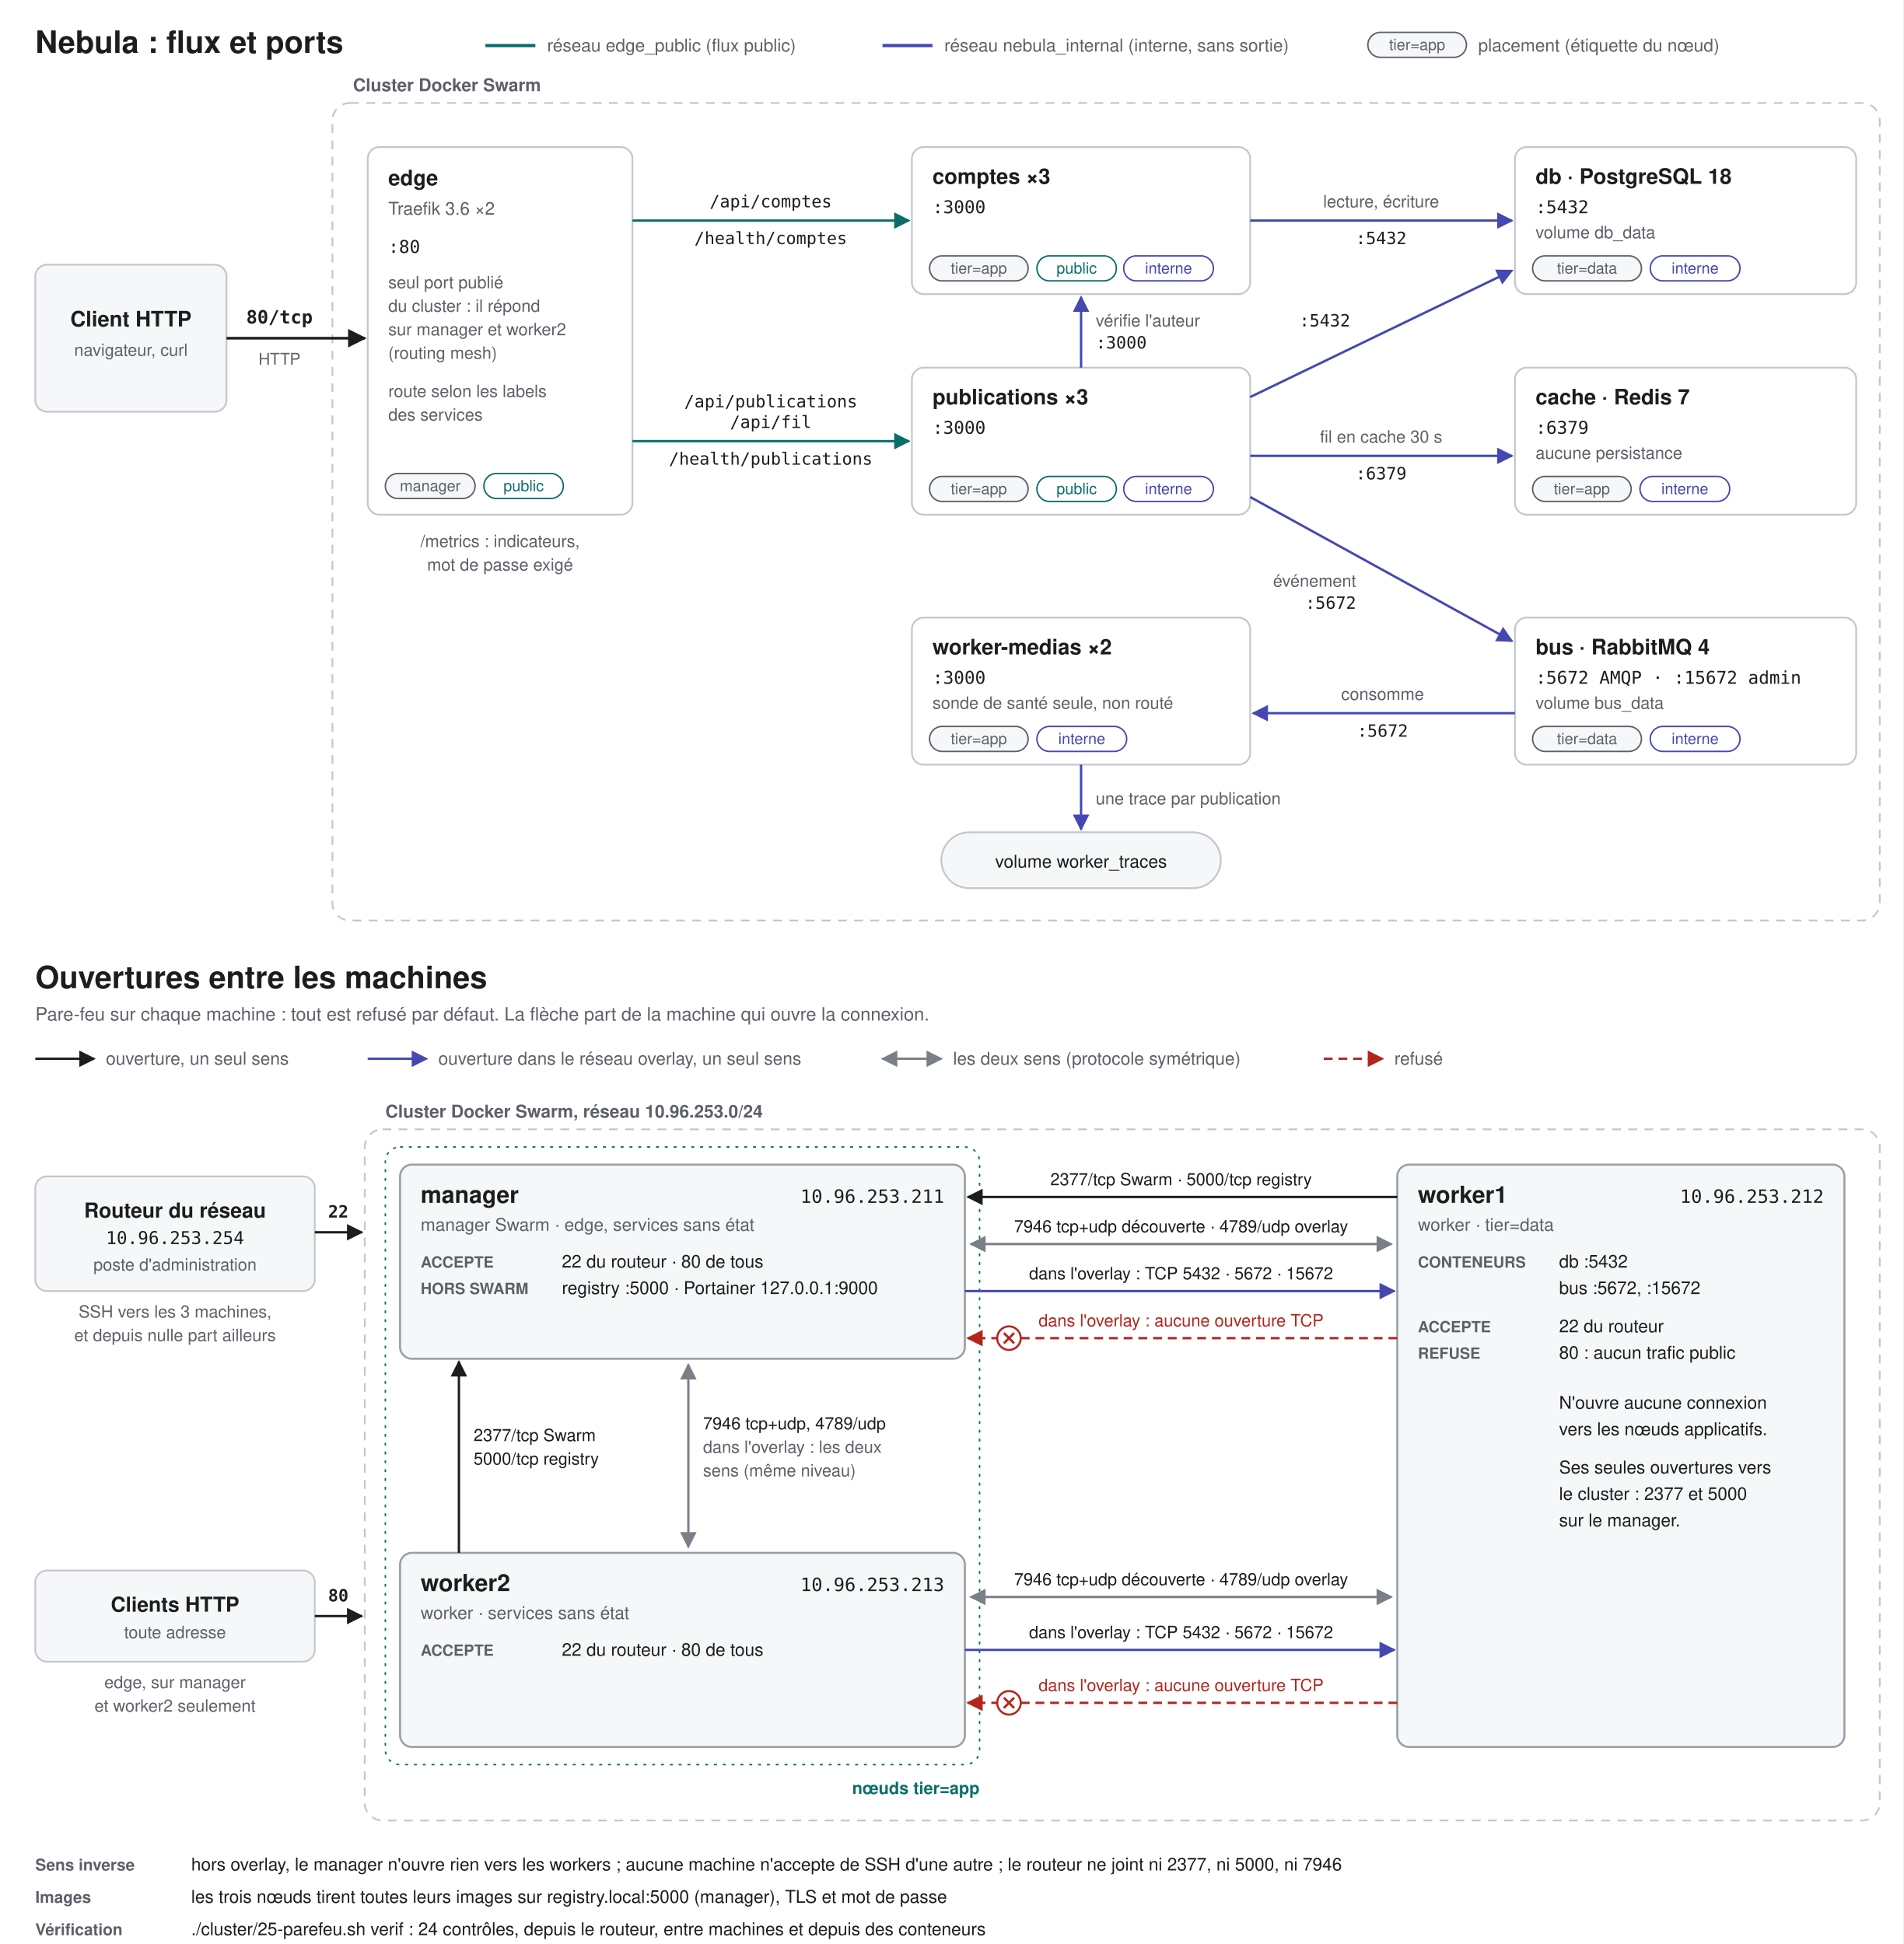
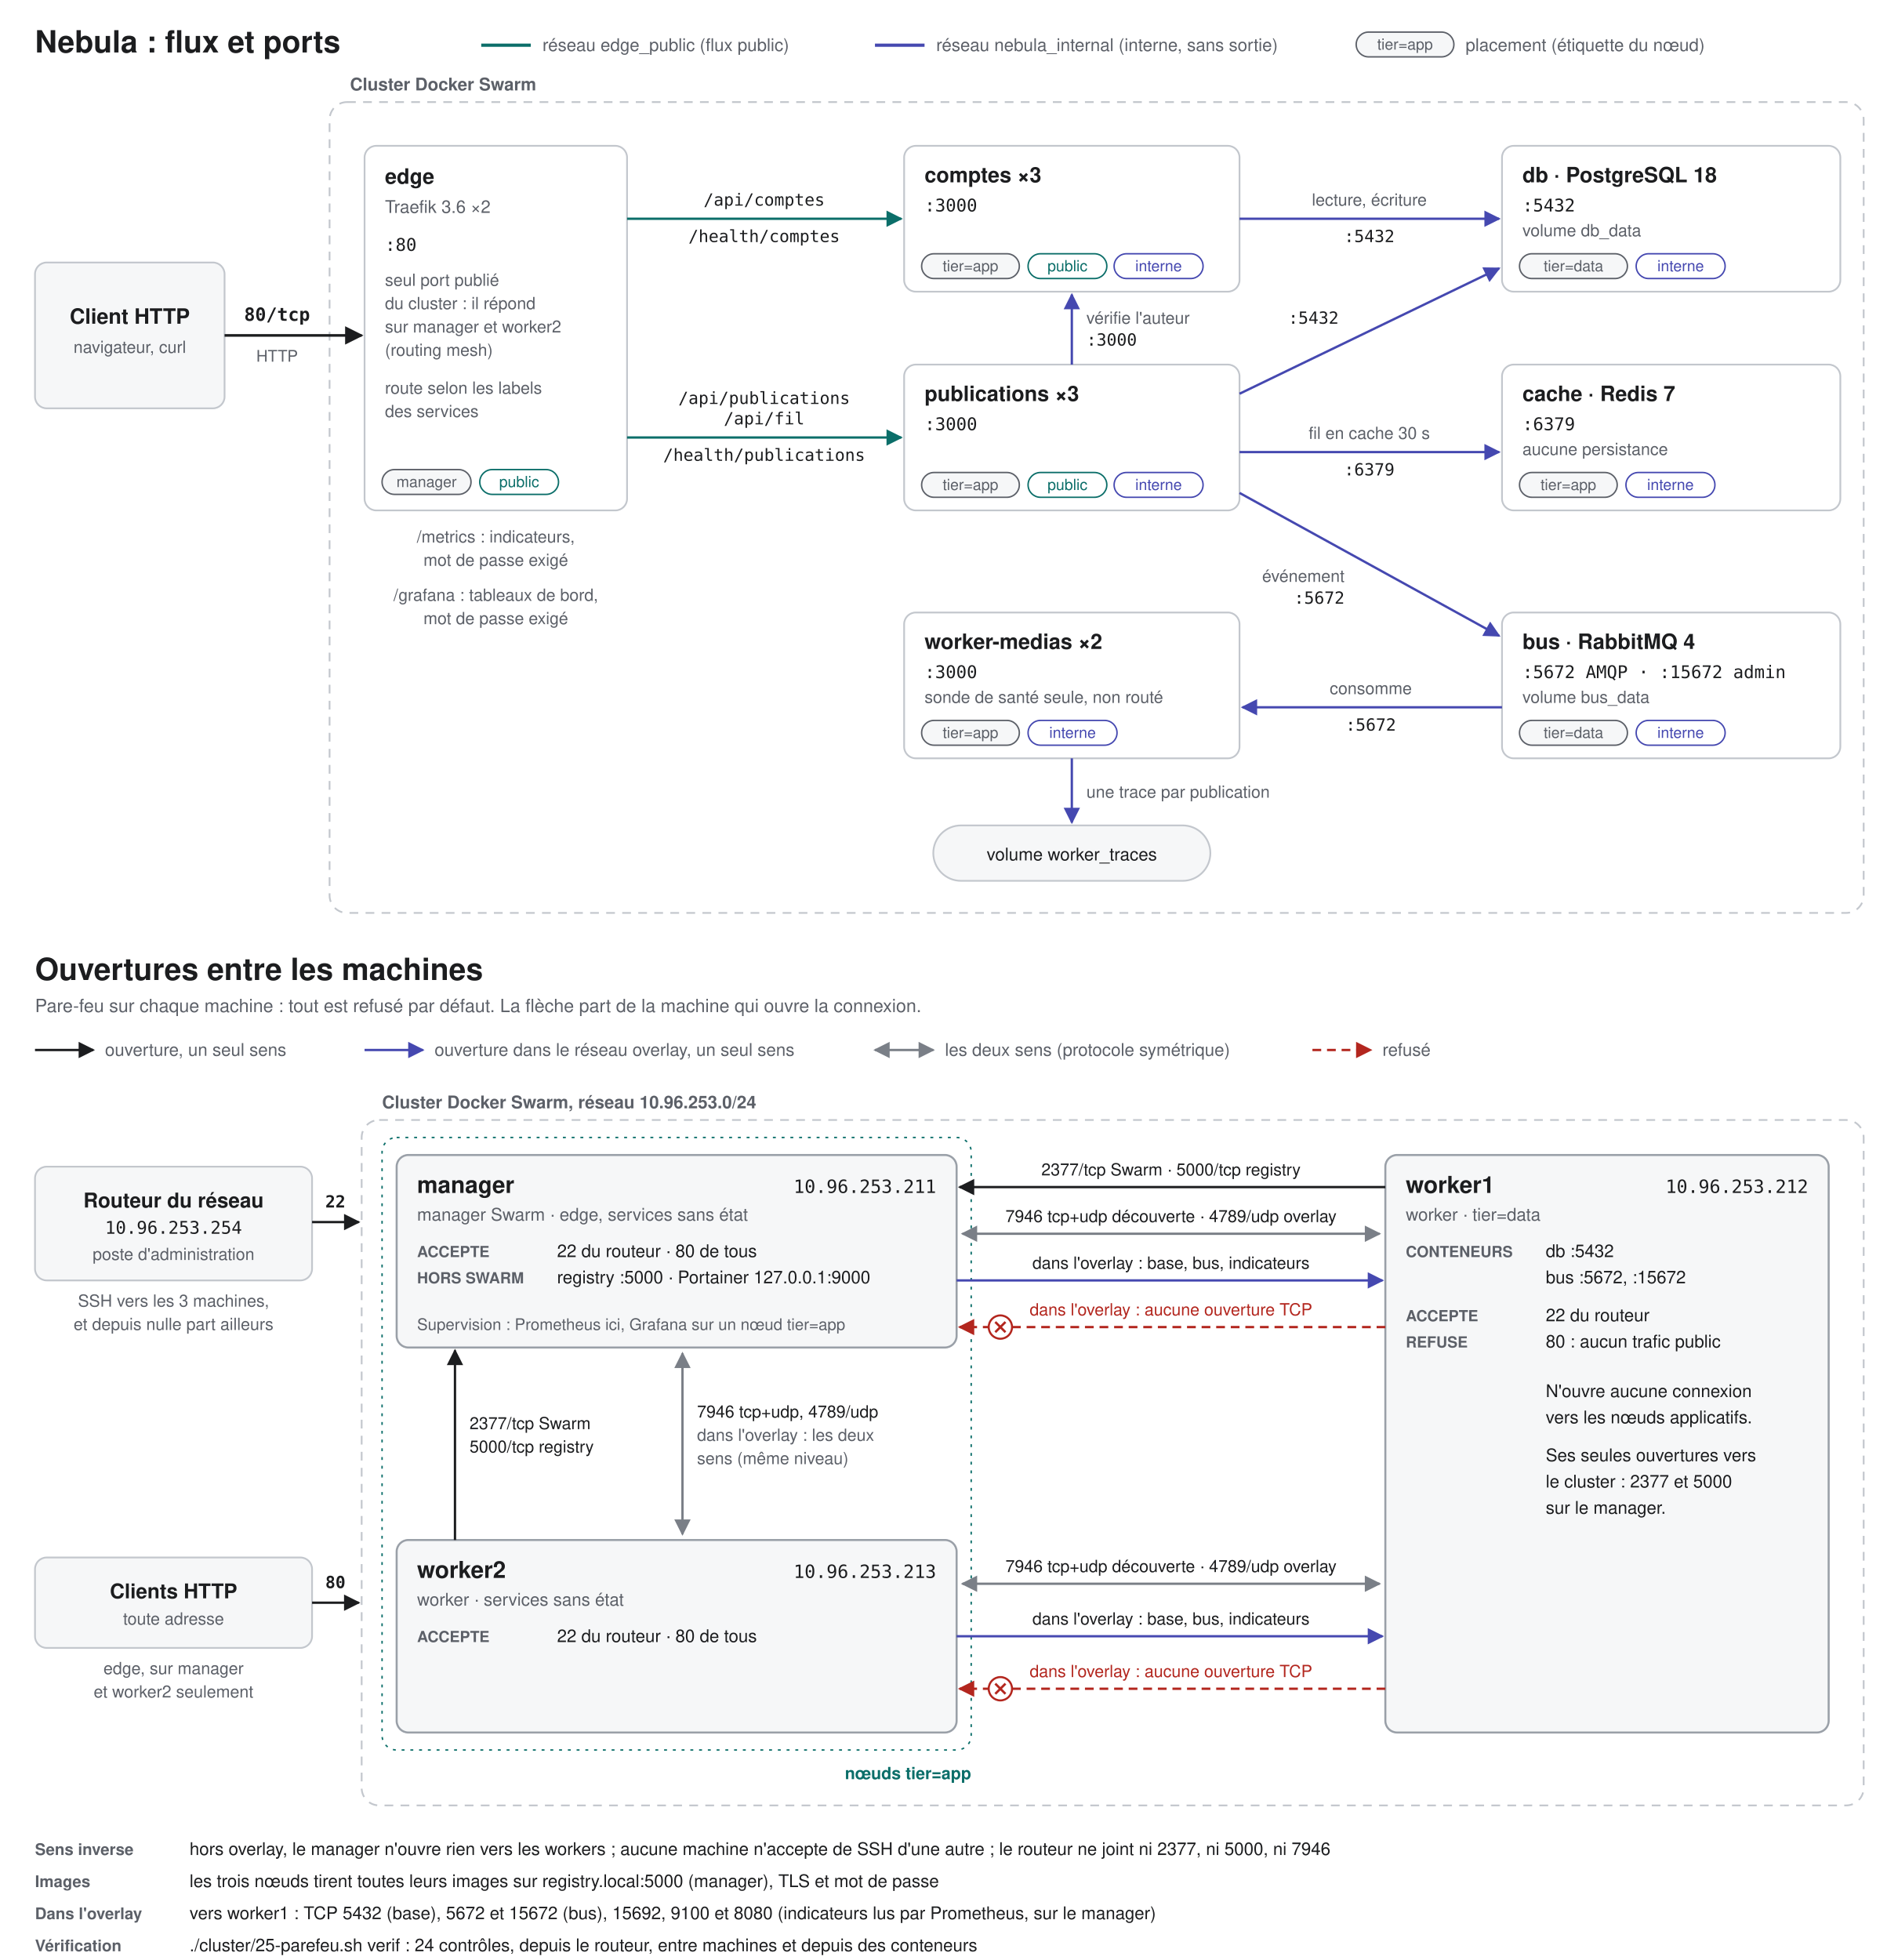
- <svg xmlns="http://www.w3.org/2000/svg" viewBox="0 0 1294 1322" width="1294" height="1322" role="img" aria-label="Architecture de Nebula : flux entre services avec leurs ports, et placement sur les trois machines">
+ <svg xmlns="http://www.w3.org/2000/svg" viewBox="0 0 1294 1344" width="1294" height="1344" role="img" aria-label="Architecture de Nebula : flux entre services avec leurs ports, et placement sur les trois machines">
  <defs>
    <marker id="fl-pub" viewBox="0 0 10 10" refX="9" refY="5" markerWidth="7" markerHeight="7" orient="auto-start-reverse">
      <path d="M0,0 L10,5 L0,10 z" fill="#0b6e69" />
    </marker>
    <marker id="fl-int" viewBox="0 0 10 10" refX="9" refY="5" markerWidth="7" markerHeight="7" orient="auto-start-reverse">
      <path d="M0,0 L10,5 L0,10 z" fill="#4548b0" />
    </marker>
    <marker id="fl-ext" viewBox="0 0 10 10" refX="9" refY="5" markerWidth="7" markerHeight="7" orient="auto-start-reverse">
      <path d="M0,0 L10,5 L0,10 z" fill="#1c1d1f" />
    </marker>
    <marker id="fl-sym" viewBox="0 0 10 10" refX="9" refY="5" markerWidth="7" markerHeight="7" orient="auto-start-reverse">
      <path d="M0,0 L10,5 L0,10 z" fill="#7a7f87" />
    </marker>
    <marker id="fl-non" viewBox="0 0 10 10" refX="9" refY="5" markerWidth="7" markerHeight="7" orient="auto-start-reverse">
      <path d="M0,0 L10,5 L0,10 z" fill="#b3261e" />
    </marker>
  </defs>
-   <rect x="0" y="0" width="1294" height="1322" rx="0" fill="#ffffff" stroke="none" stroke-width="0" />
+   <rect x="0" y="0" width="1294" height="1344" rx="0" fill="#ffffff" stroke="none" stroke-width="0" />
  <text x="24" y="36" font-family="-apple-system, BlinkMacSystemFont, Segoe UI, Helvetica, Arial, sans-serif" font-size="21" font-weight="700" fill="#1c1d1f" text-anchor="start">Nebula : flux et ports</text>
  <line x1="330" y1="31" x2="364" y2="31" stroke="#0b6e69" stroke-width="2.2" />
  <text x="372" y="35" font-family="-apple-system, BlinkMacSystemFont, Segoe UI, Helvetica, Arial, sans-serif" font-size="12" font-weight="400" fill="#5c6068" text-anchor="start">réseau edge_public (flux public)</text>
  <line x1="600" y1="31" x2="634" y2="31" stroke="#4548b0" stroke-width="2.2" />
  <text x="642" y="35" font-family="-apple-system, BlinkMacSystemFont, Segoe UI, Helvetica, Arial, sans-serif" font-size="12" font-weight="400" fill="#5c6068" text-anchor="start">réseau nebula_internal (interne, sans sortie)</text>
  <rect x="930" y="22" width="67" height="17" rx="8.5" fill="#f6f7f8" stroke="#5c6068" stroke-width="1" />
  <text x="963.5" y="34" font-family="-apple-system, BlinkMacSystemFont, Segoe UI, Helvetica, Arial, sans-serif" font-size="10.5" font-weight="500" fill="#5c6068" text-anchor="middle">tier=app</text>
  <text x="1005" y="35" font-family="-apple-system, BlinkMacSystemFont, Segoe UI, Helvetica, Arial, sans-serif" font-size="12" font-weight="400" fill="#5c6068" text-anchor="start">placement (étiquette du nœud)</text>
  <rect x="226" y="70" width="1052" height="556" rx="12" fill="none" stroke="#c3c7cd" stroke-width="1.2" stroke-dasharray="6 5" />
  <text x="240" y="62" font-family="-apple-system, BlinkMacSystemFont, Segoe UI, Helvetica, Arial, sans-serif" font-size="12" font-weight="600" fill="#5c6068" text-anchor="start">Cluster Docker Swarm</text>
  <rect x="24" y="180" width="130" height="100" rx="8" fill="#f6f7f8" stroke="#c3c7cd" stroke-width="1.2" />
  <text x="89" y="222" font-family="-apple-system, BlinkMacSystemFont, Segoe UI, Helvetica, Arial, sans-serif" font-size="14.5" font-weight="600" fill="#1c1d1f" text-anchor="middle">Client HTTP</text>
  <text x="89" y="242" font-family="-apple-system, BlinkMacSystemFont, Segoe UI, Helvetica, Arial, sans-serif" font-size="11.5" font-weight="400" fill="#5c6068" text-anchor="middle">navigateur, curl</text>
  <polyline points="154,230 248,230" fill="none" stroke="#1c1d1f" stroke-width="1.8" marker-end="url(#fl-ext)" />
  <text x="190" y="220" font-family="ui-monospace, SF Mono, Menlo, Consolas, monospace" font-size="12.5" font-weight="600" fill="#1c1d1f" text-anchor="middle">80/tcp</text>
  <text x="190" y="248" font-family="-apple-system, BlinkMacSystemFont, Segoe UI, Helvetica, Arial, sans-serif" font-size="11" font-weight="400" fill="#5c6068" text-anchor="middle">HTTP</text>
  <rect x="250" y="100" width="180" height="250" rx="8" fill="#ffffff" stroke="#c3c7cd" stroke-width="1.2" />
  <text x="264" y="126" font-family="-apple-system, BlinkMacSystemFont, Segoe UI, Helvetica, Arial, sans-serif" font-size="14.5" font-weight="600" fill="#1c1d1f" text-anchor="start">edge</text>
  <text x="264" y="146" font-family="-apple-system, BlinkMacSystemFont, Segoe UI, Helvetica, Arial, sans-serif" font-size="12" font-weight="400" fill="#5c6068" text-anchor="start">Traefik 3.6 ×2</text>
  <text x="264" y="172" font-family="ui-monospace, SF Mono, Menlo, Consolas, monospace" font-size="12" font-weight="400" fill="#1c1d1f" text-anchor="start">:80</text>
  <text x="264" y="196" font-family="-apple-system, BlinkMacSystemFont, Segoe UI, Helvetica, Arial, sans-serif" font-size="11.5" font-weight="400" fill="#5c6068" text-anchor="start">seul port publié</text>
  <text x="264" y="212" font-family="-apple-system, BlinkMacSystemFont, Segoe UI, Helvetica, Arial, sans-serif" font-size="11.5" font-weight="400" fill="#5c6068" text-anchor="start">du cluster : il répond</text>
  <text x="264" y="228" font-family="-apple-system, BlinkMacSystemFont, Segoe UI, Helvetica, Arial, sans-serif" font-size="11.5" font-weight="400" fill="#5c6068" text-anchor="start">sur manager et worker2</text>
  <text x="264" y="244" font-family="-apple-system, BlinkMacSystemFont, Segoe UI, Helvetica, Arial, sans-serif" font-size="11.5" font-weight="400" fill="#5c6068" text-anchor="start">(routing mesh)</text>
  <text x="264" y="270" font-family="-apple-system, BlinkMacSystemFont, Segoe UI, Helvetica, Arial, sans-serif" font-size="11.5" font-weight="400" fill="#5c6068" text-anchor="start">route selon les labels</text>
  <text x="264" y="286" font-family="-apple-system, BlinkMacSystemFont, Segoe UI, Helvetica, Arial, sans-serif" font-size="11.5" font-weight="400" fill="#5c6068" text-anchor="start">des services</text>
  <rect x="262" y="322" width="61" height="17" rx="8.5" fill="#f6f7f8" stroke="#5c6068" stroke-width="1" />
  <text x="292.5" y="334" font-family="-apple-system, BlinkMacSystemFont, Segoe UI, Helvetica, Arial, sans-serif" font-size="10.5" font-weight="500" fill="#5c6068" text-anchor="middle">manager</text>
  <rect x="329" y="322" width="54" height="17" rx="8.5" fill="none" stroke="#0b6e69" stroke-width="1" />
  <text x="356.0" y="334" font-family="-apple-system, BlinkMacSystemFont, Segoe UI, Helvetica, Arial, sans-serif" font-size="10.5" font-weight="500" fill="#0b6e69" text-anchor="middle">public</text>
  <text x="340" y="372" font-family="-apple-system, BlinkMacSystemFont, Segoe UI, Helvetica, Arial, sans-serif" font-size="11.5" font-weight="400" fill="#5c6068" text-anchor="middle">/metrics : indicateurs,</text>
  <text x="340" y="388" font-family="-apple-system, BlinkMacSystemFont, Segoe UI, Helvetica, Arial, sans-serif" font-size="11.5" font-weight="400" fill="#5c6068" text-anchor="middle">mot de passe exigé</text>
+   <text x="340" y="412" font-family="-apple-system, BlinkMacSystemFont, Segoe UI, Helvetica, Arial, sans-serif" font-size="11.5" font-weight="400" fill="#5c6068" text-anchor="middle">/grafana : tableaux de bord,</text>
+   <text x="340" y="428" font-family="-apple-system, BlinkMacSystemFont, Segoe UI, Helvetica, Arial, sans-serif" font-size="11.5" font-weight="400" fill="#5c6068" text-anchor="middle">mot de passe exigé</text>
  <rect x="620" y="100" width="230" height="100" rx="8" fill="#ffffff" stroke="#c3c7cd" stroke-width="1.2" />
  <text x="634" y="125" font-family="-apple-system, BlinkMacSystemFont, Segoe UI, Helvetica, Arial, sans-serif" font-size="14.5" font-weight="600" fill="#1c1d1f" text-anchor="start">comptes ×3</text>
  <text x="634" y="145" font-family="ui-monospace, SF Mono, Menlo, Consolas, monospace" font-size="12" font-weight="400" fill="#1c1d1f" text-anchor="start">:3000</text>
  <rect x="632" y="174" width="67" height="17" rx="8.5" fill="#f6f7f8" stroke="#5c6068" stroke-width="1" />
  <text x="665.5" y="186" font-family="-apple-system, BlinkMacSystemFont, Segoe UI, Helvetica, Arial, sans-serif" font-size="10.5" font-weight="500" fill="#5c6068" text-anchor="middle">tier=app</text>
  <rect x="705" y="174" width="54" height="17" rx="8.5" fill="none" stroke="#0b6e69" stroke-width="1" />
  <text x="732.0" y="186" font-family="-apple-system, BlinkMacSystemFont, Segoe UI, Helvetica, Arial, sans-serif" font-size="10.5" font-weight="500" fill="#0b6e69" text-anchor="middle">public</text>
  <rect x="764" y="174" width="61" height="17" rx="8.5" fill="none" stroke="#4548b0" stroke-width="1" />
  <text x="794.5" y="186" font-family="-apple-system, BlinkMacSystemFont, Segoe UI, Helvetica, Arial, sans-serif" font-size="10.5" font-weight="500" fill="#4548b0" text-anchor="middle">interne</text>
  <rect x="620" y="250" width="230" height="100" rx="8" fill="#ffffff" stroke="#c3c7cd" stroke-width="1.2" />
  <text x="634" y="275" font-family="-apple-system, BlinkMacSystemFont, Segoe UI, Helvetica, Arial, sans-serif" font-size="14.5" font-weight="600" fill="#1c1d1f" text-anchor="start">publications ×3</text>
  <text x="634" y="295" font-family="ui-monospace, SF Mono, Menlo, Consolas, monospace" font-size="12" font-weight="400" fill="#1c1d1f" text-anchor="start">:3000</text>
  <rect x="632" y="324" width="67" height="17" rx="8.5" fill="#f6f7f8" stroke="#5c6068" stroke-width="1" />
  <text x="665.5" y="336" font-family="-apple-system, BlinkMacSystemFont, Segoe UI, Helvetica, Arial, sans-serif" font-size="10.5" font-weight="500" fill="#5c6068" text-anchor="middle">tier=app</text>
  <rect x="705" y="324" width="54" height="17" rx="8.5" fill="none" stroke="#0b6e69" stroke-width="1" />
  <text x="732.0" y="336" font-family="-apple-system, BlinkMacSystemFont, Segoe UI, Helvetica, Arial, sans-serif" font-size="10.5" font-weight="500" fill="#0b6e69" text-anchor="middle">public</text>
  <rect x="764" y="324" width="61" height="17" rx="8.5" fill="none" stroke="#4548b0" stroke-width="1" />
  <text x="794.5" y="336" font-family="-apple-system, BlinkMacSystemFont, Segoe UI, Helvetica, Arial, sans-serif" font-size="10.5" font-weight="500" fill="#4548b0" text-anchor="middle">interne</text>
  <rect x="620" y="420" width="230" height="100" rx="8" fill="#ffffff" stroke="#c3c7cd" stroke-width="1.2" />
  <text x="634" y="445" font-family="-apple-system, BlinkMacSystemFont, Segoe UI, Helvetica, Arial, sans-serif" font-size="14.5" font-weight="600" fill="#1c1d1f" text-anchor="start">worker-medias ×2</text>
  <text x="634" y="465" font-family="ui-monospace, SF Mono, Menlo, Consolas, monospace" font-size="12" font-weight="400" fill="#1c1d1f" text-anchor="start">:3000</text>
  <text x="634" y="482" font-family="-apple-system, BlinkMacSystemFont, Segoe UI, Helvetica, Arial, sans-serif" font-size="11.5" font-weight="400" fill="#5c6068" text-anchor="start">sonde de santé seule, non routé</text>
  <rect x="632" y="494" width="67" height="17" rx="8.5" fill="#f6f7f8" stroke="#5c6068" stroke-width="1" />
  <text x="665.5" y="506" font-family="-apple-system, BlinkMacSystemFont, Segoe UI, Helvetica, Arial, sans-serif" font-size="10.5" font-weight="500" fill="#5c6068" text-anchor="middle">tier=app</text>
  <rect x="705" y="494" width="61" height="17" rx="8.5" fill="none" stroke="#4548b0" stroke-width="1" />
  <text x="735.5" y="506" font-family="-apple-system, BlinkMacSystemFont, Segoe UI, Helvetica, Arial, sans-serif" font-size="10.5" font-weight="500" fill="#4548b0" text-anchor="middle">interne</text>
  <rect x="640" y="566" width="190" height="38" rx="19" fill="#f6f7f8" stroke="#c3c7cd" stroke-width="1.2" />
  <text x="735.0" y="590" font-family="-apple-system, BlinkMacSystemFont, Segoe UI, Helvetica, Arial, sans-serif" font-size="12" font-weight="400" fill="#1c1d1f" text-anchor="middle">volume worker_traces</text>
  <rect x="1030" y="100" width="232" height="100" rx="8" fill="#ffffff" stroke="#c3c7cd" stroke-width="1.2" />
  <text x="1044" y="125" font-family="-apple-system, BlinkMacSystemFont, Segoe UI, Helvetica, Arial, sans-serif" font-size="14.5" font-weight="600" fill="#1c1d1f" text-anchor="start">db · PostgreSQL 18</text>
  <text x="1044" y="145" font-family="ui-monospace, SF Mono, Menlo, Consolas, monospace" font-size="12" font-weight="400" fill="#1c1d1f" text-anchor="start">:5432</text>
  <text x="1044" y="162" font-family="-apple-system, BlinkMacSystemFont, Segoe UI, Helvetica, Arial, sans-serif" font-size="11.5" font-weight="400" fill="#5c6068" text-anchor="start">volume db_data</text>
  <rect x="1042" y="174" width="74" height="17" rx="8.5" fill="#f6f7f8" stroke="#5c6068" stroke-width="1" />
  <text x="1079.0" y="186" font-family="-apple-system, BlinkMacSystemFont, Segoe UI, Helvetica, Arial, sans-serif" font-size="10.5" font-weight="500" fill="#5c6068" text-anchor="middle">tier=data</text>
  <rect x="1122" y="174" width="61" height="17" rx="8.5" fill="none" stroke="#4548b0" stroke-width="1" />
  <text x="1152.5" y="186" font-family="-apple-system, BlinkMacSystemFont, Segoe UI, Helvetica, Arial, sans-serif" font-size="10.5" font-weight="500" fill="#4548b0" text-anchor="middle">interne</text>
  <rect x="1030" y="250" width="232" height="100" rx="8" fill="#ffffff" stroke="#c3c7cd" stroke-width="1.2" />
  <text x="1044" y="275" font-family="-apple-system, BlinkMacSystemFont, Segoe UI, Helvetica, Arial, sans-serif" font-size="14.5" font-weight="600" fill="#1c1d1f" text-anchor="start">cache · Redis 7</text>
  <text x="1044" y="295" font-family="ui-monospace, SF Mono, Menlo, Consolas, monospace" font-size="12" font-weight="400" fill="#1c1d1f" text-anchor="start">:6379</text>
  <text x="1044" y="312" font-family="-apple-system, BlinkMacSystemFont, Segoe UI, Helvetica, Arial, sans-serif" font-size="11.5" font-weight="400" fill="#5c6068" text-anchor="start">aucune persistance</text>
  <rect x="1042" y="324" width="67" height="17" rx="8.5" fill="#f6f7f8" stroke="#5c6068" stroke-width="1" />
  <text x="1075.5" y="336" font-family="-apple-system, BlinkMacSystemFont, Segoe UI, Helvetica, Arial, sans-serif" font-size="10.5" font-weight="500" fill="#5c6068" text-anchor="middle">tier=app</text>
  <rect x="1115" y="324" width="61" height="17" rx="8.5" fill="none" stroke="#4548b0" stroke-width="1" />
  <text x="1145.5" y="336" font-family="-apple-system, BlinkMacSystemFont, Segoe UI, Helvetica, Arial, sans-serif" font-size="10.5" font-weight="500" fill="#4548b0" text-anchor="middle">interne</text>
  <rect x="1030" y="420" width="232" height="100" rx="8" fill="#ffffff" stroke="#c3c7cd" stroke-width="1.2" />
  <text x="1044" y="445" font-family="-apple-system, BlinkMacSystemFont, Segoe UI, Helvetica, Arial, sans-serif" font-size="14.5" font-weight="600" fill="#1c1d1f" text-anchor="start">bus · RabbitMQ 4</text>
  <text x="1044" y="465" font-family="ui-monospace, SF Mono, Menlo, Consolas, monospace" font-size="12" font-weight="400" fill="#1c1d1f" text-anchor="start">:5672 AMQP · :15672 admin</text>
  <text x="1044" y="482" font-family="-apple-system, BlinkMacSystemFont, Segoe UI, Helvetica, Arial, sans-serif" font-size="11.5" font-weight="400" fill="#5c6068" text-anchor="start">volume bus_data</text>
  <rect x="1042" y="494" width="74" height="17" rx="8.5" fill="#f6f7f8" stroke="#5c6068" stroke-width="1" />
  <text x="1079.0" y="506" font-family="-apple-system, BlinkMacSystemFont, Segoe UI, Helvetica, Arial, sans-serif" font-size="10.5" font-weight="500" fill="#5c6068" text-anchor="middle">tier=data</text>
  <rect x="1122" y="494" width="61" height="17" rx="8.5" fill="none" stroke="#4548b0" stroke-width="1" />
  <text x="1152.5" y="506" font-family="-apple-system, BlinkMacSystemFont, Segoe UI, Helvetica, Arial, sans-serif" font-size="10.5" font-weight="500" fill="#4548b0" text-anchor="middle">interne</text>
  <polyline points="430,150 618,150" fill="none" stroke="#0b6e69" stroke-width="1.6" marker-end="url(#fl-pub)" />
  <text x="524" y="141" font-family="ui-monospace, SF Mono, Menlo, Consolas, monospace" font-size="11.5" font-weight="400" fill="#1c1d1f" text-anchor="middle">/api/comptes</text>
  <text x="524" y="166" font-family="ui-monospace, SF Mono, Menlo, Consolas, monospace" font-size="11.5" font-weight="400" fill="#1c1d1f" text-anchor="middle">/health/comptes</text>
  <polyline points="430,300 618,300" fill="none" stroke="#0b6e69" stroke-width="1.6" marker-end="url(#fl-pub)" />
  <text x="524" y="277" font-family="ui-monospace, SF Mono, Menlo, Consolas, monospace" font-size="11.5" font-weight="400" fill="#1c1d1f" text-anchor="middle">/api/publications</text>
  <text x="524" y="291" font-family="ui-monospace, SF Mono, Menlo, Consolas, monospace" font-size="11.5" font-weight="400" fill="#1c1d1f" text-anchor="middle">/api/fil</text>
  <text x="524" y="316" font-family="ui-monospace, SF Mono, Menlo, Consolas, monospace" font-size="11.5" font-weight="400" fill="#1c1d1f" text-anchor="middle">/health/publications</text>
  <polyline points="735,250 735,202" fill="none" stroke="#4548b0" stroke-width="1.6" marker-end="url(#fl-int)" />
  <text x="745" y="222" font-family="-apple-system, BlinkMacSystemFont, Segoe UI, Helvetica, Arial, sans-serif" font-size="11.5" font-weight="400" fill="#5c6068" text-anchor="start">vérifie l'auteur</text>
  <text x="745" y="237" font-family="ui-monospace, SF Mono, Menlo, Consolas, monospace" font-size="11.5" font-weight="400" fill="#1c1d1f" text-anchor="start">:3000</text>
  <polyline points="850,150 1028,150" fill="none" stroke="#4548b0" stroke-width="1.6" marker-end="url(#fl-int)" />
  <text x="939" y="141" font-family="-apple-system, BlinkMacSystemFont, Segoe UI, Helvetica, Arial, sans-serif" font-size="11.5" font-weight="400" fill="#5c6068" text-anchor="middle">lecture, écriture</text>
  <text x="939" y="166" font-family="ui-monospace, SF Mono, Menlo, Consolas, monospace" font-size="11.5" font-weight="400" fill="#1c1d1f" text-anchor="middle">:5432</text>
  <polyline points="850,270 1028,184" fill="none" stroke="#4548b0" stroke-width="1.6" marker-end="url(#fl-int)" />
  <text x="918" y="222" font-family="ui-monospace, SF Mono, Menlo, Consolas, monospace" font-size="11.5" font-weight="400" fill="#1c1d1f" text-anchor="end">:5432</text>
  <polyline points="850,310 1028,310" fill="none" stroke="#4548b0" stroke-width="1.6" marker-end="url(#fl-int)" />
  <text x="939" y="301" font-family="-apple-system, BlinkMacSystemFont, Segoe UI, Helvetica, Arial, sans-serif" font-size="11.5" font-weight="400" fill="#5c6068" text-anchor="middle">fil en cache 30 s</text>
  <text x="939" y="326" font-family="ui-monospace, SF Mono, Menlo, Consolas, monospace" font-size="11.5" font-weight="400" fill="#1c1d1f" text-anchor="middle">:6379</text>
  <polyline points="850,338 1028,436" fill="none" stroke="#4548b0" stroke-width="1.6" marker-end="url(#fl-int)" />
  <text x="922" y="399" font-family="-apple-system, BlinkMacSystemFont, Segoe UI, Helvetica, Arial, sans-serif" font-size="11.5" font-weight="400" fill="#5c6068" text-anchor="end">événement</text>
  <text x="922" y="414" font-family="ui-monospace, SF Mono, Menlo, Consolas, monospace" font-size="11.5" font-weight="400" fill="#1c1d1f" text-anchor="end">:5672</text>
  <polyline points="1030,485 852,485" fill="none" stroke="#4548b0" stroke-width="1.6" marker-end="url(#fl-int)" />
  <text x="940" y="476" font-family="-apple-system, BlinkMacSystemFont, Segoe UI, Helvetica, Arial, sans-serif" font-size="11.5" font-weight="400" fill="#5c6068" text-anchor="middle">consomme</text>
  <text x="940" y="501" font-family="ui-monospace, SF Mono, Menlo, Consolas, monospace" font-size="11.5" font-weight="400" fill="#1c1d1f" text-anchor="middle">:5672</text>
  <polyline points="735,520 735,564" fill="none" stroke="#4548b0" stroke-width="1.6" marker-end="url(#fl-int)" />
  <text x="745" y="547" font-family="-apple-system, BlinkMacSystemFont, Segoe UI, Helvetica, Arial, sans-serif" font-size="11.5" font-weight="400" fill="#5c6068" text-anchor="start">une trace par publication</text>
  <text x="24" y="672" font-family="-apple-system, BlinkMacSystemFont, Segoe UI, Helvetica, Arial, sans-serif" font-size="21" font-weight="700" fill="#1c1d1f" text-anchor="start">Ouvertures entre les machines</text>
  <text x="24" y="694" font-family="-apple-system, BlinkMacSystemFont, Segoe UI, Helvetica, Arial, sans-serif" font-size="12.5" font-weight="400" fill="#5c6068" text-anchor="start">Pare-feu sur chaque machine : tout est refusé par défaut. La flèche part de la machine qui ouvre la connexion.</text>
  <polyline points="24,720 64,720" fill="none" stroke="#1c1d1f" stroke-width="1.6" marker-end="url(#fl-ext)" />
  <text x="72" y="724" font-family="-apple-system, BlinkMacSystemFont, Segoe UI, Helvetica, Arial, sans-serif" font-size="12" font-weight="400" fill="#5c6068" text-anchor="start">ouverture, un seul sens</text>
  <polyline points="250,720 290,720" fill="none" stroke="#4548b0" stroke-width="1.6" marker-end="url(#fl-int)" />
  <text x="298" y="724" font-family="-apple-system, BlinkMacSystemFont, Segoe UI, Helvetica, Arial, sans-serif" font-size="12" font-weight="400" fill="#5c6068" text-anchor="start">ouverture dans le réseau overlay, un seul sens</text>
  <polyline points="600,720 640,720" fill="none" stroke="#7a7f87" stroke-width="1.6" marker-end="url(#fl-sym)" marker-start="url(#fl-sym)" />
  <text x="648" y="724" font-family="-apple-system, BlinkMacSystemFont, Segoe UI, Helvetica, Arial, sans-serif" font-size="12" font-weight="400" fill="#5c6068" text-anchor="start">les deux sens (protocole symétrique)</text>
  <polyline points="900,720 940,720" fill="none" stroke="#b3261e" stroke-width="1.6" marker-end="url(#fl-non)" stroke-dasharray="6 4" />
  <text x="948" y="724" font-family="-apple-system, BlinkMacSystemFont, Segoe UI, Helvetica, Arial, sans-serif" font-size="12" font-weight="400" fill="#5c6068" text-anchor="start">refusé</text>
  <rect x="24" y="800" width="190" height="78" rx="8" fill="#f6f7f8" stroke="#c3c7cd" stroke-width="1.2" />
  <text x="119" y="828" font-family="-apple-system, BlinkMacSystemFont, Segoe UI, Helvetica, Arial, sans-serif" font-size="14" font-weight="600" fill="#1c1d1f" text-anchor="middle">Routeur du réseau</text>
  <text x="119" y="846" font-family="ui-monospace, SF Mono, Menlo, Consolas, monospace" font-size="12" font-weight="400" fill="#1c1d1f" text-anchor="middle">10.96.253.254</text>
  <text x="119" y="864" font-family="-apple-system, BlinkMacSystemFont, Segoe UI, Helvetica, Arial, sans-serif" font-size="11.5" font-weight="400" fill="#5c6068" text-anchor="middle">poste d'administration</text>
  <rect x="24" y="1068" width="190" height="62" rx="8" fill="#f6f7f8" stroke="#c3c7cd" stroke-width="1.2" />
  <text x="119" y="1096" font-family="-apple-system, BlinkMacSystemFont, Segoe UI, Helvetica, Arial, sans-serif" font-size="14" font-weight="600" fill="#1c1d1f" text-anchor="middle">Clients HTTP</text>
  <text x="119" y="1114" font-family="-apple-system, BlinkMacSystemFont, Segoe UI, Helvetica, Arial, sans-serif" font-size="11.5" font-weight="400" fill="#5c6068" text-anchor="middle">toute adresse</text>
  <rect x="248" y="768" width="1030" height="470" rx="12" fill="none" stroke="#c3c7cd" stroke-width="1.2" stroke-dasharray="6 5" />
  <text x="262" y="760" font-family="-apple-system, BlinkMacSystemFont, Segoe UI, Helvetica, Arial, sans-serif" font-size="12" font-weight="600" fill="#5c6068" text-anchor="start">Cluster Docker Swarm, réseau 10.96.253.0/24</text>
  <rect x="262" y="780" width="404" height="420" rx="10" fill="none" stroke="#0b6e69" stroke-width="1" stroke-dasharray="2 4" />
  <text x="666" y="1220" font-family="-apple-system, BlinkMacSystemFont, Segoe UI, Helvetica, Arial, sans-serif" font-size="11.5" font-weight="600" fill="#0b6e69" text-anchor="end">nœuds tier=app</text>
  <rect x="272" y="792" width="384" height="132" rx="8" fill="#f6f7f8" stroke="#9aa0a8" stroke-width="1.4" />
  <text x="286" y="818" font-family="-apple-system, BlinkMacSystemFont, Segoe UI, Helvetica, Arial, sans-serif" font-size="16" font-weight="700" fill="#1c1d1f" text-anchor="start">manager</text>
  <text x="642" y="818" font-family="ui-monospace, SF Mono, Menlo, Consolas, monospace" font-size="12.5" font-weight="400" fill="#1c1d1f" text-anchor="end">10.96.253.211</text>
  <text x="286" y="837" font-family="-apple-system, BlinkMacSystemFont, Segoe UI, Helvetica, Arial, sans-serif" font-size="12" font-weight="400" fill="#5c6068" text-anchor="start">manager Swarm · edge, services sans état</text>
  <text x="286" y="862" font-family="-apple-system, BlinkMacSystemFont, Segoe UI, Helvetica, Arial, sans-serif" font-size="10.5" font-weight="600" fill="#5c6068" text-anchor="start">ACCEPTE</text>
  <text x="382" y="862" font-family="-apple-system, BlinkMacSystemFont, Segoe UI, Helvetica, Arial, sans-serif" font-size="12" font-weight="400" fill="#1c1d1f" text-anchor="start">22 du routeur · 80 de tous</text>
  <text x="286" y="880" font-family="-apple-system, BlinkMacSystemFont, Segoe UI, Helvetica, Arial, sans-serif" font-size="10.5" font-weight="600" fill="#5c6068" text-anchor="start">HORS SWARM</text>
  <text x="382" y="880" font-family="-apple-system, BlinkMacSystemFont, Segoe UI, Helvetica, Arial, sans-serif" font-size="12" font-weight="400" fill="#1c1d1f" text-anchor="start">registry :5000 · Portainer 127.0.0.1:9000</text>
+   <text x="286" y="912" font-family="-apple-system, BlinkMacSystemFont, Segoe UI, Helvetica, Arial, sans-serif" font-size="11" font-weight="400" fill="#5c6068" text-anchor="start">Supervision : Prometheus ici, Grafana sur un nœud tier=app</text>
  <rect x="272" y="1056" width="384" height="132" rx="8" fill="#f6f7f8" stroke="#9aa0a8" stroke-width="1.4" />
  <text x="286" y="1082" font-family="-apple-system, BlinkMacSystemFont, Segoe UI, Helvetica, Arial, sans-serif" font-size="16" font-weight="700" fill="#1c1d1f" text-anchor="start">worker2</text>
  <text x="642" y="1082" font-family="ui-monospace, SF Mono, Menlo, Consolas, monospace" font-size="12.5" font-weight="400" fill="#1c1d1f" text-anchor="end">10.96.253.213</text>
  <text x="286" y="1101" font-family="-apple-system, BlinkMacSystemFont, Segoe UI, Helvetica, Arial, sans-serif" font-size="12" font-weight="400" fill="#5c6068" text-anchor="start">worker · services sans état</text>
  <text x="286" y="1126" font-family="-apple-system, BlinkMacSystemFont, Segoe UI, Helvetica, Arial, sans-serif" font-size="10.5" font-weight="600" fill="#5c6068" text-anchor="start">ACCEPTE</text>
  <text x="382" y="1126" font-family="-apple-system, BlinkMacSystemFont, Segoe UI, Helvetica, Arial, sans-serif" font-size="12" font-weight="400" fill="#1c1d1f" text-anchor="start">22 du routeur · 80 de tous</text>
  <rect x="950" y="792" width="304" height="396" rx="8" fill="#f6f7f8" stroke="#9aa0a8" stroke-width="1.4" />
  <text x="964" y="818" font-family="-apple-system, BlinkMacSystemFont, Segoe UI, Helvetica, Arial, sans-serif" font-size="16" font-weight="700" fill="#1c1d1f" text-anchor="start">worker1</text>
  <text x="1240" y="818" font-family="ui-monospace, SF Mono, Menlo, Consolas, monospace" font-size="12.5" font-weight="400" fill="#1c1d1f" text-anchor="end">10.96.253.212</text>
  <text x="964" y="837" font-family="-apple-system, BlinkMacSystemFont, Segoe UI, Helvetica, Arial, sans-serif" font-size="12" font-weight="400" fill="#5c6068" text-anchor="start">worker · tier=data</text>
  <text x="964" y="862" font-family="-apple-system, BlinkMacSystemFont, Segoe UI, Helvetica, Arial, sans-serif" font-size="10.5" font-weight="600" fill="#5c6068" text-anchor="start">CONTENEURS</text>
  <text x="1060" y="862" font-family="-apple-system, BlinkMacSystemFont, Segoe UI, Helvetica, Arial, sans-serif" font-size="12" font-weight="400" fill="#1c1d1f" text-anchor="start">db :5432</text>
  <text x="964" y="880" font-family="-apple-system, BlinkMacSystemFont, Segoe UI, Helvetica, Arial, sans-serif" font-size="10.5" font-weight="600" fill="#5c6068" text-anchor="start" />
  <text x="1060" y="880" font-family="-apple-system, BlinkMacSystemFont, Segoe UI, Helvetica, Arial, sans-serif" font-size="12" font-weight="400" fill="#1c1d1f" text-anchor="start">bus :5672, :15672</text>
  <text x="964" y="906" font-family="-apple-system, BlinkMacSystemFont, Segoe UI, Helvetica, Arial, sans-serif" font-size="10.5" font-weight="600" fill="#5c6068" text-anchor="start">ACCEPTE</text>
  <text x="1060" y="906" font-family="-apple-system, BlinkMacSystemFont, Segoe UI, Helvetica, Arial, sans-serif" font-size="12" font-weight="400" fill="#1c1d1f" text-anchor="start">22 du routeur</text>
  <text x="964" y="924" font-family="-apple-system, BlinkMacSystemFont, Segoe UI, Helvetica, Arial, sans-serif" font-size="10.5" font-weight="600" fill="#5c6068" text-anchor="start">REFUSE</text>
  <text x="1060" y="924" font-family="-apple-system, BlinkMacSystemFont, Segoe UI, Helvetica, Arial, sans-serif" font-size="12" font-weight="400" fill="#1c1d1f" text-anchor="start">80 : aucun trafic public</text>
  <text x="964" y="958" font-family="-apple-system, BlinkMacSystemFont, Segoe UI, Helvetica, Arial, sans-serif" font-size="10.5" font-weight="600" fill="#5c6068" text-anchor="start" />
  <text x="1060" y="958" font-family="-apple-system, BlinkMacSystemFont, Segoe UI, Helvetica, Arial, sans-serif" font-size="12" font-weight="400" fill="#1c1d1f" text-anchor="start">N'ouvre aucune connexion</text>
  <text x="964" y="976" font-family="-apple-system, BlinkMacSystemFont, Segoe UI, Helvetica, Arial, sans-serif" font-size="10.5" font-weight="600" fill="#5c6068" text-anchor="start" />
  <text x="1060" y="976" font-family="-apple-system, BlinkMacSystemFont, Segoe UI, Helvetica, Arial, sans-serif" font-size="12" font-weight="400" fill="#1c1d1f" text-anchor="start">vers les nœuds applicatifs.</text>
  <text x="964" y="1002" font-family="-apple-system, BlinkMacSystemFont, Segoe UI, Helvetica, Arial, sans-serif" font-size="10.5" font-weight="600" fill="#5c6068" text-anchor="start" />
  <text x="1060" y="1002" font-family="-apple-system, BlinkMacSystemFont, Segoe UI, Helvetica, Arial, sans-serif" font-size="12" font-weight="400" fill="#1c1d1f" text-anchor="start">Ses seules ouvertures vers</text>
  <text x="964" y="1020" font-family="-apple-system, BlinkMacSystemFont, Segoe UI, Helvetica, Arial, sans-serif" font-size="10.5" font-weight="600" fill="#5c6068" text-anchor="start" />
  <text x="1060" y="1020" font-family="-apple-system, BlinkMacSystemFont, Segoe UI, Helvetica, Arial, sans-serif" font-size="12" font-weight="400" fill="#1c1d1f" text-anchor="start">le cluster : 2377 et 5000</text>
  <text x="964" y="1038" font-family="-apple-system, BlinkMacSystemFont, Segoe UI, Helvetica, Arial, sans-serif" font-size="10.5" font-weight="600" fill="#5c6068" text-anchor="start" />
  <text x="1060" y="1038" font-family="-apple-system, BlinkMacSystemFont, Segoe UI, Helvetica, Arial, sans-serif" font-size="12" font-weight="400" fill="#1c1d1f" text-anchor="start">sur le manager.</text>
  <polyline points="214,838 246,838" fill="none" stroke="#1c1d1f" stroke-width="1.6" marker-end="url(#fl-ext)" />
  <text x="230" y="828" font-family="ui-monospace, SF Mono, Menlo, Consolas, monospace" font-size="11.5" font-weight="600" fill="#1c1d1f" text-anchor="middle">22</text>
  <text x="119" y="896" font-family="-apple-system, BlinkMacSystemFont, Segoe UI, Helvetica, Arial, sans-serif" font-size="11.5" font-weight="400" fill="#5c6068" text-anchor="middle">SSH vers les 3 machines,</text>
  <text x="119" y="912" font-family="-apple-system, BlinkMacSystemFont, Segoe UI, Helvetica, Arial, sans-serif" font-size="11.5" font-weight="400" fill="#5c6068" text-anchor="middle">et depuis nulle part ailleurs</text>
  <polyline points="214,1099 246,1099" fill="none" stroke="#1c1d1f" stroke-width="1.6" marker-end="url(#fl-ext)" />
  <text x="230" y="1089" font-family="ui-monospace, SF Mono, Menlo, Consolas, monospace" font-size="11.5" font-weight="600" fill="#1c1d1f" text-anchor="middle">80</text>
  <text x="119" y="1148" font-family="-apple-system, BlinkMacSystemFont, Segoe UI, Helvetica, Arial, sans-serif" font-size="11.5" font-weight="400" fill="#5c6068" text-anchor="middle">edge, sur manager</text>
  <text x="119" y="1164" font-family="-apple-system, BlinkMacSystemFont, Segoe UI, Helvetica, Arial, sans-serif" font-size="11.5" font-weight="400" fill="#5c6068" text-anchor="middle">et worker2 seulement</text>
  <polyline points="950,814 658,814" fill="none" stroke="#1c1d1f" stroke-width="1.6" marker-end="url(#fl-ext)" />
  <text x="803.0" y="806" font-family="-apple-system, BlinkMacSystemFont, Segoe UI, Helvetica, Arial, sans-serif" font-size="11.5" font-weight="500" fill="#1c1d1f" text-anchor="middle">2377/tcp Swarm · 5000/tcp registry</text>
  <polyline points="660,846 946,846" fill="none" stroke="#7a7f87" stroke-width="1.6" marker-end="url(#fl-sym)" marker-start="url(#fl-sym)" />
  <text x="803.0" y="838" font-family="-apple-system, BlinkMacSystemFont, Segoe UI, Helvetica, Arial, sans-serif" font-size="11.5" font-weight="500" fill="#1c1d1f" text-anchor="middle">7946 tcp+udp découverte · 4789/udp overlay</text>
  <polyline points="656,878 948,878" fill="none" stroke="#4548b0" stroke-width="1.6" marker-end="url(#fl-int)" />
-   <text x="803.0" y="870" font-family="-apple-system, BlinkMacSystemFont, Segoe UI, Helvetica, Arial, sans-serif" font-size="11.5" font-weight="500" fill="#1c1d1f" text-anchor="middle">dans l'overlay : TCP 5432 · 5672 · 15672</text>
+   <text x="803.0" y="870" font-family="-apple-system, BlinkMacSystemFont, Segoe UI, Helvetica, Arial, sans-serif" font-size="11.5" font-weight="500" fill="#1c1d1f" text-anchor="middle">dans l'overlay : base, bus, indicateurs</text>
  <polyline points="950,910 658,910" fill="none" stroke="#b3261e" stroke-width="1.6" marker-end="url(#fl-non)" stroke-dasharray="6 4" />
  <circle cx="686" cy="910" r="8" fill="#ffffff" stroke="#b3261e" stroke-width="1.4" />
  <path d="M682.5,906.5 L689.5,913.5 M689.5,906.5 L682.5,913.5" stroke="#b3261e" stroke-width="1.6" fill="none" />
  <text x="803.0" y="902" font-family="-apple-system, BlinkMacSystemFont, Segoe UI, Helvetica, Arial, sans-serif" font-size="11.5" font-weight="500" fill="#b3261e" text-anchor="middle">dans l'overlay : aucune ouverture TCP</text>
  <polyline points="660,1086 946,1086" fill="none" stroke="#7a7f87" stroke-width="1.6" marker-end="url(#fl-sym)" marker-start="url(#fl-sym)" />
  <text x="803.0" y="1078" font-family="-apple-system, BlinkMacSystemFont, Segoe UI, Helvetica, Arial, sans-serif" font-size="11.5" font-weight="500" fill="#1c1d1f" text-anchor="middle">7946 tcp+udp découverte · 4789/udp overlay</text>
  <polyline points="656,1122 948,1122" fill="none" stroke="#4548b0" stroke-width="1.6" marker-end="url(#fl-int)" />
-   <text x="803.0" y="1114" font-family="-apple-system, BlinkMacSystemFont, Segoe UI, Helvetica, Arial, sans-serif" font-size="11.5" font-weight="500" fill="#1c1d1f" text-anchor="middle">dans l'overlay : TCP 5432 · 5672 · 15672</text>
+   <text x="803.0" y="1114" font-family="-apple-system, BlinkMacSystemFont, Segoe UI, Helvetica, Arial, sans-serif" font-size="11.5" font-weight="500" fill="#1c1d1f" text-anchor="middle">dans l'overlay : base, bus, indicateurs</text>
  <polyline points="950,1158 658,1158" fill="none" stroke="#b3261e" stroke-width="1.6" marker-end="url(#fl-non)" stroke-dasharray="6 4" />
  <circle cx="686" cy="1158" r="8" fill="#ffffff" stroke="#b3261e" stroke-width="1.4" />
  <path d="M682.5,1154.5 L689.5,1161.5 M689.5,1154.5 L682.5,1161.5" stroke="#b3261e" stroke-width="1.6" fill="none" />
  <text x="803.0" y="1150" font-family="-apple-system, BlinkMacSystemFont, Segoe UI, Helvetica, Arial, sans-serif" font-size="11.5" font-weight="500" fill="#b3261e" text-anchor="middle">dans l'overlay : aucune ouverture TCP</text>
  <polyline points="312,1056 312,926" fill="none" stroke="#1c1d1f" stroke-width="1.6" marker-end="url(#fl-ext)" />
  <text x="322" y="980" font-family="-apple-system, BlinkMacSystemFont, Segoe UI, Helvetica, Arial, sans-serif" font-size="11.5" font-weight="500" fill="#1c1d1f" text-anchor="start">2377/tcp Swarm</text>
  <text x="322" y="996" font-family="-apple-system, BlinkMacSystemFont, Segoe UI, Helvetica, Arial, sans-serif" font-size="11.5" font-weight="500" fill="#1c1d1f" text-anchor="start">5000/tcp registry</text>
  <polyline points="468,928 468,1052" fill="none" stroke="#7a7f87" stroke-width="1.6" marker-end="url(#fl-sym)" marker-start="url(#fl-sym)" />
  <text x="478" y="972" font-family="-apple-system, BlinkMacSystemFont, Segoe UI, Helvetica, Arial, sans-serif" font-size="11.5" font-weight="500" fill="#1c1d1f" text-anchor="start">7946 tcp+udp, 4789/udp</text>
  <text x="478" y="988" font-family="-apple-system, BlinkMacSystemFont, Segoe UI, Helvetica, Arial, sans-serif" font-size="11.5" font-weight="400" fill="#5c6068" text-anchor="start">dans l'overlay : les deux</text>
  <text x="478" y="1004" font-family="-apple-system, BlinkMacSystemFont, Segoe UI, Helvetica, Arial, sans-serif" font-size="11.5" font-weight="400" fill="#5c6068" text-anchor="start">sens (même niveau)</text>
  <text x="24" y="1272" font-family="-apple-system, BlinkMacSystemFont, Segoe UI, Helvetica, Arial, sans-serif" font-size="11" font-weight="600" fill="#5c6068" text-anchor="start">Sens inverse</text>
  <text x="130" y="1272" font-family="-apple-system, BlinkMacSystemFont, Segoe UI, Helvetica, Arial, sans-serif" font-size="12" font-weight="400" fill="#1c1d1f" text-anchor="start">hors overlay, le manager n'ouvre rien vers les workers ; aucune machine n'accepte de SSH d'une autre ; le routeur ne joint ni 2377, ni 5000, ni 7946</text>
  <text x="24" y="1294" font-family="-apple-system, BlinkMacSystemFont, Segoe UI, Helvetica, Arial, sans-serif" font-size="11" font-weight="600" fill="#5c6068" text-anchor="start">Images</text>
  <text x="130" y="1294" font-family="-apple-system, BlinkMacSystemFont, Segoe UI, Helvetica, Arial, sans-serif" font-size="12" font-weight="400" fill="#1c1d1f" text-anchor="start">les trois nœuds tirent toutes leurs images sur registry.local:5000 (manager), TLS et mot de passe</text>
-   <text x="24" y="1316" font-family="-apple-system, BlinkMacSystemFont, Segoe UI, Helvetica, Arial, sans-serif" font-size="11" font-weight="600" fill="#5c6068" text-anchor="start">Vérification</text>
-   <text x="130" y="1316" font-family="-apple-system, BlinkMacSystemFont, Segoe UI, Helvetica, Arial, sans-serif" font-size="12" font-weight="400" fill="#1c1d1f" text-anchor="start">./cluster/25-parefeu.sh verif : 24 contrôles, depuis le routeur, entre machines et depuis des conteneurs</text>
+   <text x="24" y="1316" font-family="-apple-system, BlinkMacSystemFont, Segoe UI, Helvetica, Arial, sans-serif" font-size="11" font-weight="600" fill="#5c6068" text-anchor="start">Dans l'overlay</text>
+   <text x="130" y="1316" font-family="-apple-system, BlinkMacSystemFont, Segoe UI, Helvetica, Arial, sans-serif" font-size="12" font-weight="400" fill="#1c1d1f" text-anchor="start">vers worker1 : TCP 5432 (base), 5672 et 15672 (bus), 15692, 9100 et 8080 (indicateurs lus par Prometheus, sur le manager)</text>
+   <text x="24" y="1338" font-family="-apple-system, BlinkMacSystemFont, Segoe UI, Helvetica, Arial, sans-serif" font-size="11" font-weight="600" fill="#5c6068" text-anchor="start">Vérification</text>
+   <text x="130" y="1338" font-family="-apple-system, BlinkMacSystemFont, Segoe UI, Helvetica, Arial, sans-serif" font-size="12" font-weight="400" fill="#1c1d1f" text-anchor="start">./cluster/25-parefeu.sh verif : 24 contrôles, depuis le routeur, entre machines et depuis des conteneurs</text>
</svg>
